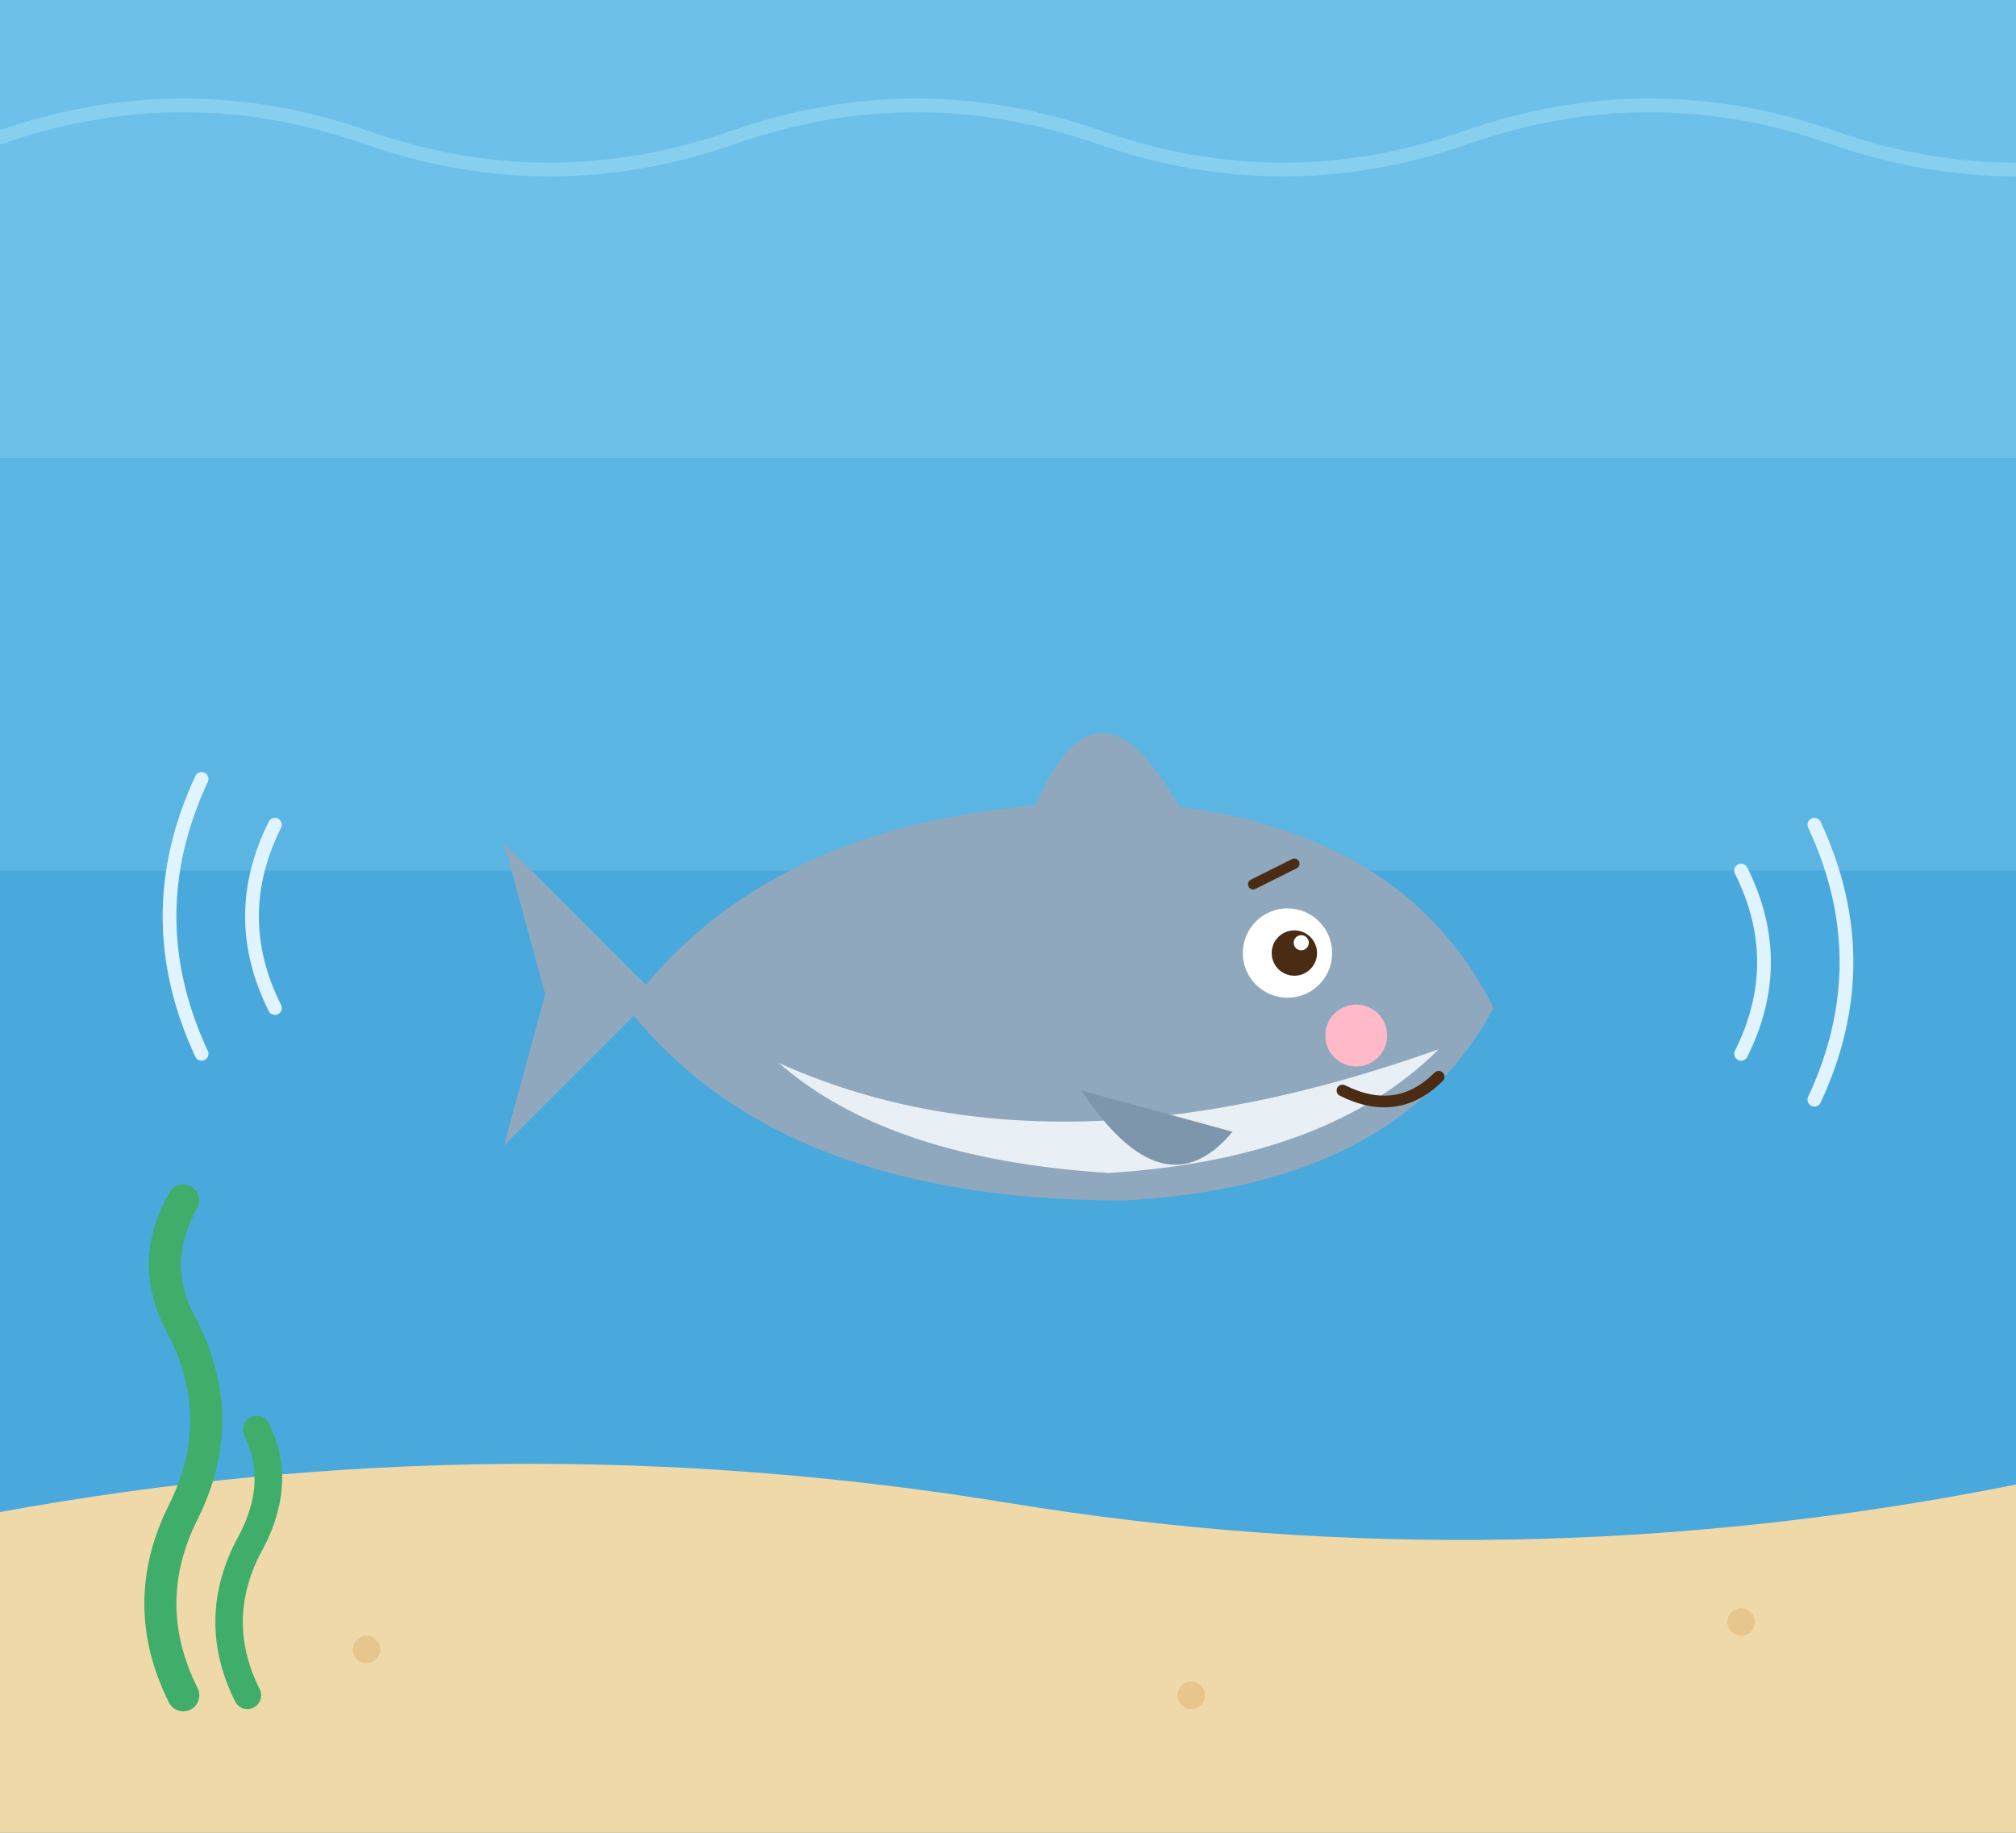
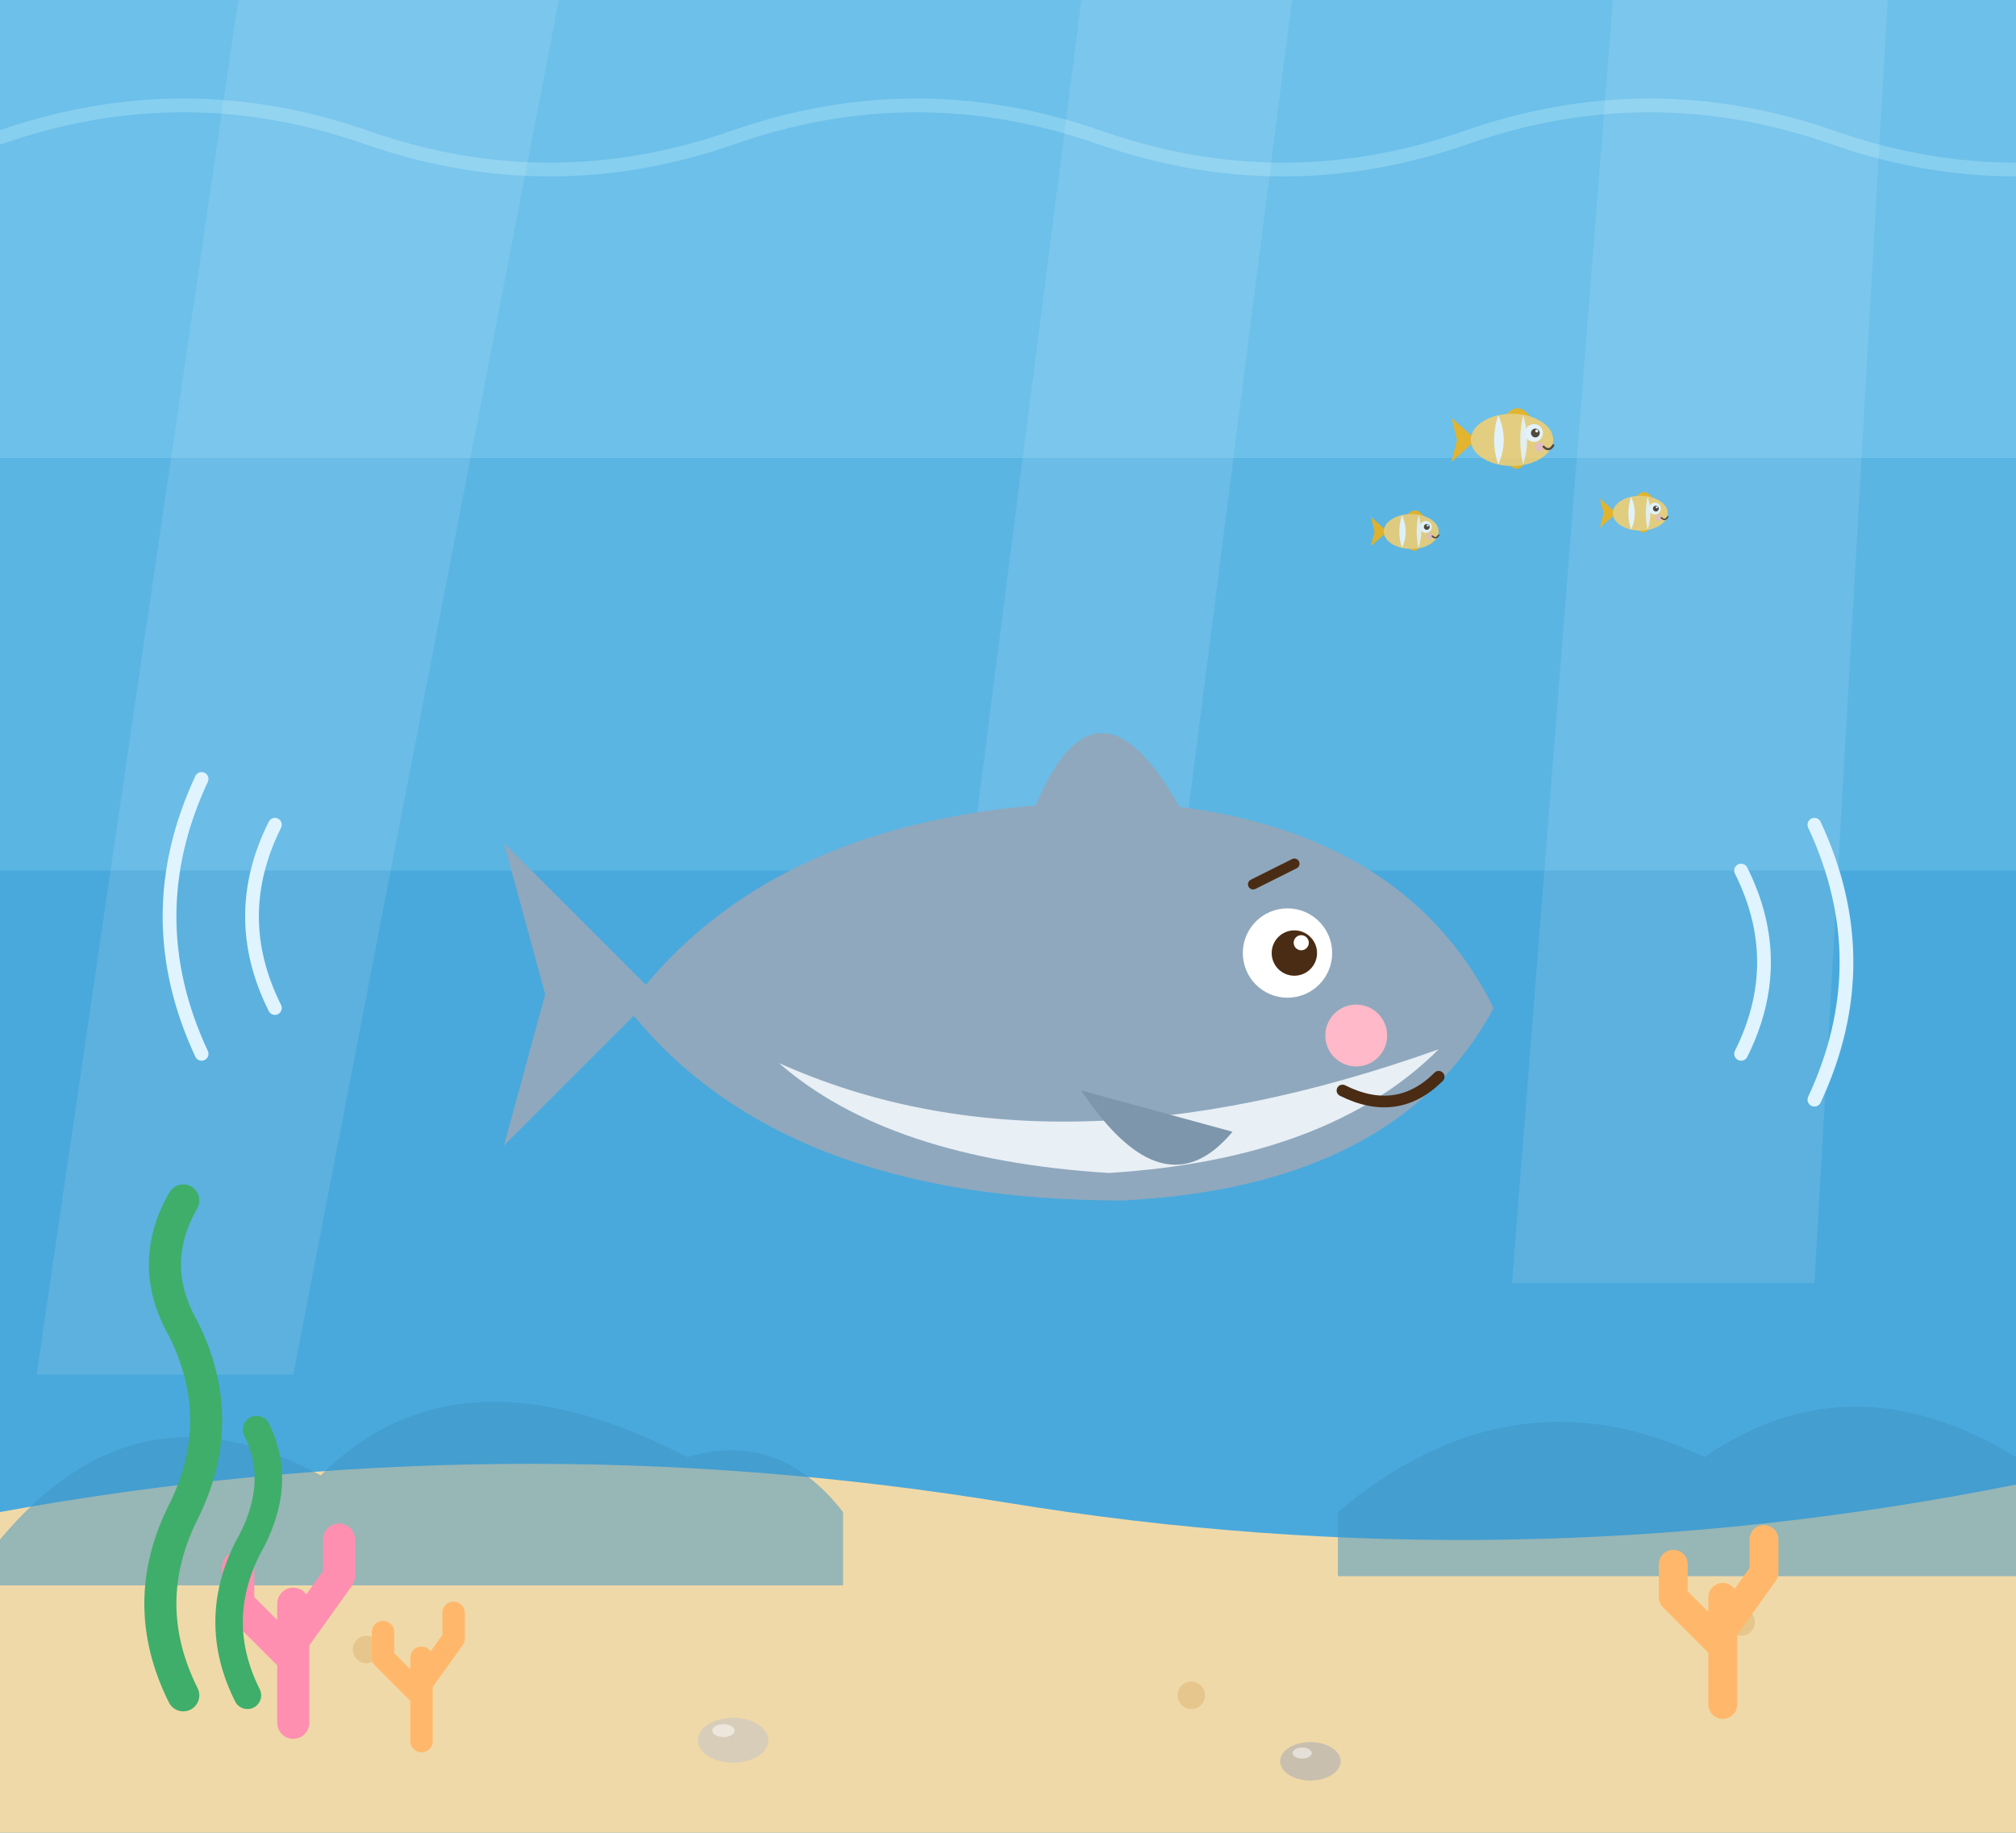
<svg xmlns="http://www.w3.org/2000/svg" viewBox="0 0 440 400" width="440" height="400">
  <rect x="0" y="0" width="440" height="400" rx="0" fill="#4aa9dc" />
  <rect x="0" y="0" width="440" height="100" rx="0" fill="#6cc0ea" />
  <rect x="0" y="100" width="440" height="90" rx="0" fill="#5bb5e3" />
  <path d="M0 30 q40 -14 80 0 t80 0 t80 0 t80 0 t80 0 t80 0" stroke="#9ad8f2" stroke-width="3" fill="none" stroke-linecap="round" stroke-linejoin="round" opacity="0.6" />
  <path d="M0 330 Q 110 310 220 328 Q 330 346 440 324 L440 400 L0 400 Z" fill="#f0d9a8" />
  <circle cx="80" cy="360" r="3" fill="#e6c68c" />
  <circle cx="260" cy="370" r="3" fill="#e6c68c" />
  <circle cx="380" cy="354" r="3" fill="#e6c68c" />
+   <path d="M52 0 H122 L64 300 H8 Z" fill="#ffffff" opacity="0.1" />
+   <path d="M236 0 H282 L250 250 H204 Z" fill="#ffffff" opacity="0.1" />
+   <path d="M352 0 H412 L396 280 H330 Z" fill="#ffffff" opacity="0.1" />
+   <path d="M0 336 Q30 300 70 322 Q100 292 150 318 Q170 312 184 330 L184 346 L0 346 Z" fill="#3e93c4" opacity="0.5" />
+   <path d="M292 330 Q330 298 372 318 Q404 296 440 318 L440 344 L292 344 Z" fill="#3e93c4" opacity="0.5" />
+   <g transform="translate(64 376) scale(1 1)">
+     <path d="M0 0 V-26 M0 -14 l-12 -12 M0 -18 l10 -14 M-12 -26 v-8 M10 -32 v-8" stroke="#ff8fb0" stroke-width="7" fill="none" stroke-linecap="round" stroke-linejoin="round" />
+   </g>
+   <g transform="translate(92 380) scale(0.7 0.7)">
+     <path d="M0 0 V-26 M0 -14 l-12 -12 M0 -18 l10 -14 M-12 -26 v-8 M10 -32 v-8" stroke="#ffb86b" stroke-width="7" fill="none" stroke-linecap="round" stroke-linejoin="round" />
+   </g>
+   <g transform="translate(376 372) scale(0.9 0.9)">
+     <path d="M0 0 V-26 M0 -14 l-12 -12 M0 -18 l10 -14 M-12 -26 v-8 M10 -32 v-8" stroke="#ffb86b" stroke-width="7" fill="none" stroke-linecap="round" stroke-linejoin="round" />
+   </g>
+   <g transform="translate(160 384) scale(0.7 0.7)">
+     <g transform="scale(1)">
+       <ellipse cx="0" cy="-6" rx="11" ry="7" fill="#d8cdb9" />
+       <ellipse cx="-3" cy="-9" rx="3.5" ry="2" fill="#ffffff" opacity="0.5" />
+     </g>
+   </g>
+   <g transform="translate(286 388) scale(0.6 0.6)">
+     <g transform="scale(1)">
+       <ellipse cx="0" cy="-6" rx="11" ry="7" fill="#c9bfae" />
+       <ellipse cx="-3" cy="-9" rx="3.5" ry="2" fill="#ffffff" opacity="0.5" />
+     </g>
+   </g>
+   <g transform="translate(330 96)" opacity="0.8">
+     <g transform="translate(0 0) scale(0.3 0.3)">
+       <path d="M-26 0 L-44 -16 L-40 0 L-44 16 Z" fill="#ffb100" />
+       <path d="M-6 -16 Q4 -30 14 -16 Z" fill="#ffb100" />
+       <path d="M-4 16 Q4 26 10 16 Z" fill="#ffb100" />
+       <ellipse cx="0" cy="0" rx="30" ry="19" fill="#ffd166" />
+       <path d="M-10 -18 Q-2 0 -10 18 Q-16 0 -10 -18 Z" fill="#ffffff" />
+       <path d="M8 -18 Q14 0 8 18 Q4 0 8 -18 Z" fill="#ffffff" opacity="0.9" />
+       <circle cx="16" cy="-5" r="6.5" fill="#ffffff" />
+       <circle cx="17" cy="-5" r="3.2" fill="#4a2c14" />
+       <circle cx="18" cy="-6.5" r="1.1" fill="#ffffff" />
+       <circle cx="20" cy="5" r="3.5" fill="#ffb9c8" opacity="0.8" />
+       <path d="M23 5 Q27 9 30 4" stroke="#4a2c14" stroke-width="1.6" fill="none" stroke-linecap="round" stroke-linejoin="round" />
+     </g>
+     <g transform="translate(28 16) scale(0.2 0.2)">
+       <path d="M-26 0 L-44 -16 L-40 0 L-44 16 Z" fill="#ffb100" />
+       <path d="M-6 -16 Q4 -30 14 -16 Z" fill="#ffb100" />
+       <path d="M-4 16 Q4 26 10 16 Z" fill="#ffb100" />
+       <ellipse cx="0" cy="0" rx="30" ry="19" fill="#ffd166" />
+       <path d="M-10 -18 Q-2 0 -10 18 Q-16 0 -10 -18 Z" fill="#ffffff" />
+       <path d="M8 -18 Q14 0 8 18 Q4 0 8 -18 Z" fill="#ffffff" opacity="0.9" />
+       <circle cx="16" cy="-5" r="6.5" fill="#ffffff" />
+       <circle cx="17" cy="-5" r="3.2" fill="#4a2c14" />
+       <circle cx="18" cy="-6.5" r="1.1" fill="#ffffff" />
+       <circle cx="20" cy="5" r="3.5" fill="#ffb9c8" opacity="0.8" />
+       <path d="M23 5 Q27 9 30 4" stroke="#4a2c14" stroke-width="1.6" fill="none" stroke-linecap="round" stroke-linejoin="round" />
+     </g>
+     <g transform="translate(-22 20) scale(0.2 0.2)">
+       <path d="M-26 0 L-44 -16 L-40 0 L-44 16 Z" fill="#ffb100" />
+       <path d="M-6 -16 Q4 -30 14 -16 Z" fill="#ffb100" />
+       <path d="M-4 16 Q4 26 10 16 Z" fill="#ffb100" />
+       <ellipse cx="0" cy="0" rx="30" ry="19" fill="#ffd166" />
+       <path d="M-10 -18 Q-2 0 -10 18 Q-16 0 -10 -18 Z" fill="#ffffff" />
+       <path d="M8 -18 Q14 0 8 18 Q4 0 8 -18 Z" fill="#ffffff" opacity="0.9" />
+       <circle cx="16" cy="-5" r="6.5" fill="#ffffff" />
+       <circle cx="17" cy="-5" r="3.2" fill="#4a2c14" />
+       <circle cx="18" cy="-6.5" r="1.1" fill="#ffffff" />
+       <circle cx="20" cy="5" r="3.5" fill="#ffb9c8" opacity="0.8" />
+       <path d="M23 5 Q27 9 30 4" stroke="#4a2c14" stroke-width="1.6" fill="none" stroke-linecap="round" stroke-linejoin="round" />
+     </g>
+   </g>
  <g transform="translate(40 370) scale(1 1)">
    <path d="M0 0 q-10 -20 0 -40 q10 -20 0 -40 q-8 -14 0 -28" stroke="#3fae6a" stroke-width="7" fill="none" stroke-linecap="round" stroke-linejoin="round" />
    <path d="M14 0 q-8 -16 0 -32 q8 -14 2 -26" stroke="#3fae6a" stroke-width="6" fill="none" stroke-linecap="round" stroke-linejoin="round" />
  </g>
  <g transform="translate(230 220) scale(1.5 1.5)">
    <path d="M-58 -2 L-80 -24 L-74 -2 L-80 20 Z" fill="#8fa8bd" />
    <path d="M-4 -26 Q6 -54 20 -26 Z" fill="#8fa8bd" />
    <path d="M-62 0 Q-40 -30 10 -30 Q50 -28 64 0 Q50 26 10 28 Q-40 28 -62 0 Z" fill="#8fa8bd" />
    <path d="M-40 8 Q0 26 56 6 Q40 22 8 24 Q-24 22 -40 8 Z" fill="#e8eff5" />
    <path d="M4 12 Q16 30 26 18 Z" fill="#7d96ab" />
    <circle cx="34" cy="-8" r="6.5" fill="#ffffff" />
    <circle cx="35" cy="-8" r="3.3" fill="#4a2c14" />
    <circle cx="36" cy="-9.5" r="1.1" fill="#ffffff" />
    <circle cx="44" cy="4" r="4.5" fill="#ffb9c8" opacity="1" />
    <path d="M42 12 Q50 16 56 10" stroke="#4a2c14" stroke-width="1.7" fill="none" stroke-linecap="round" stroke-linejoin="round" />
    <path d="M29 -18 l6 -3" stroke="#4a2c14" stroke-width="1.5" fill="none" stroke-linecap="round" stroke-linejoin="round" />
  </g>
  <path d="M60 180 q-10 20 0 40 M44 170 q-14 30 0 60 M380 190 q10 20 0 40 M396 180 q14 30 0 60" stroke="#dff4ff" stroke-width="3" fill="none" stroke-linecap="round" stroke-linejoin="round" />
</svg>
